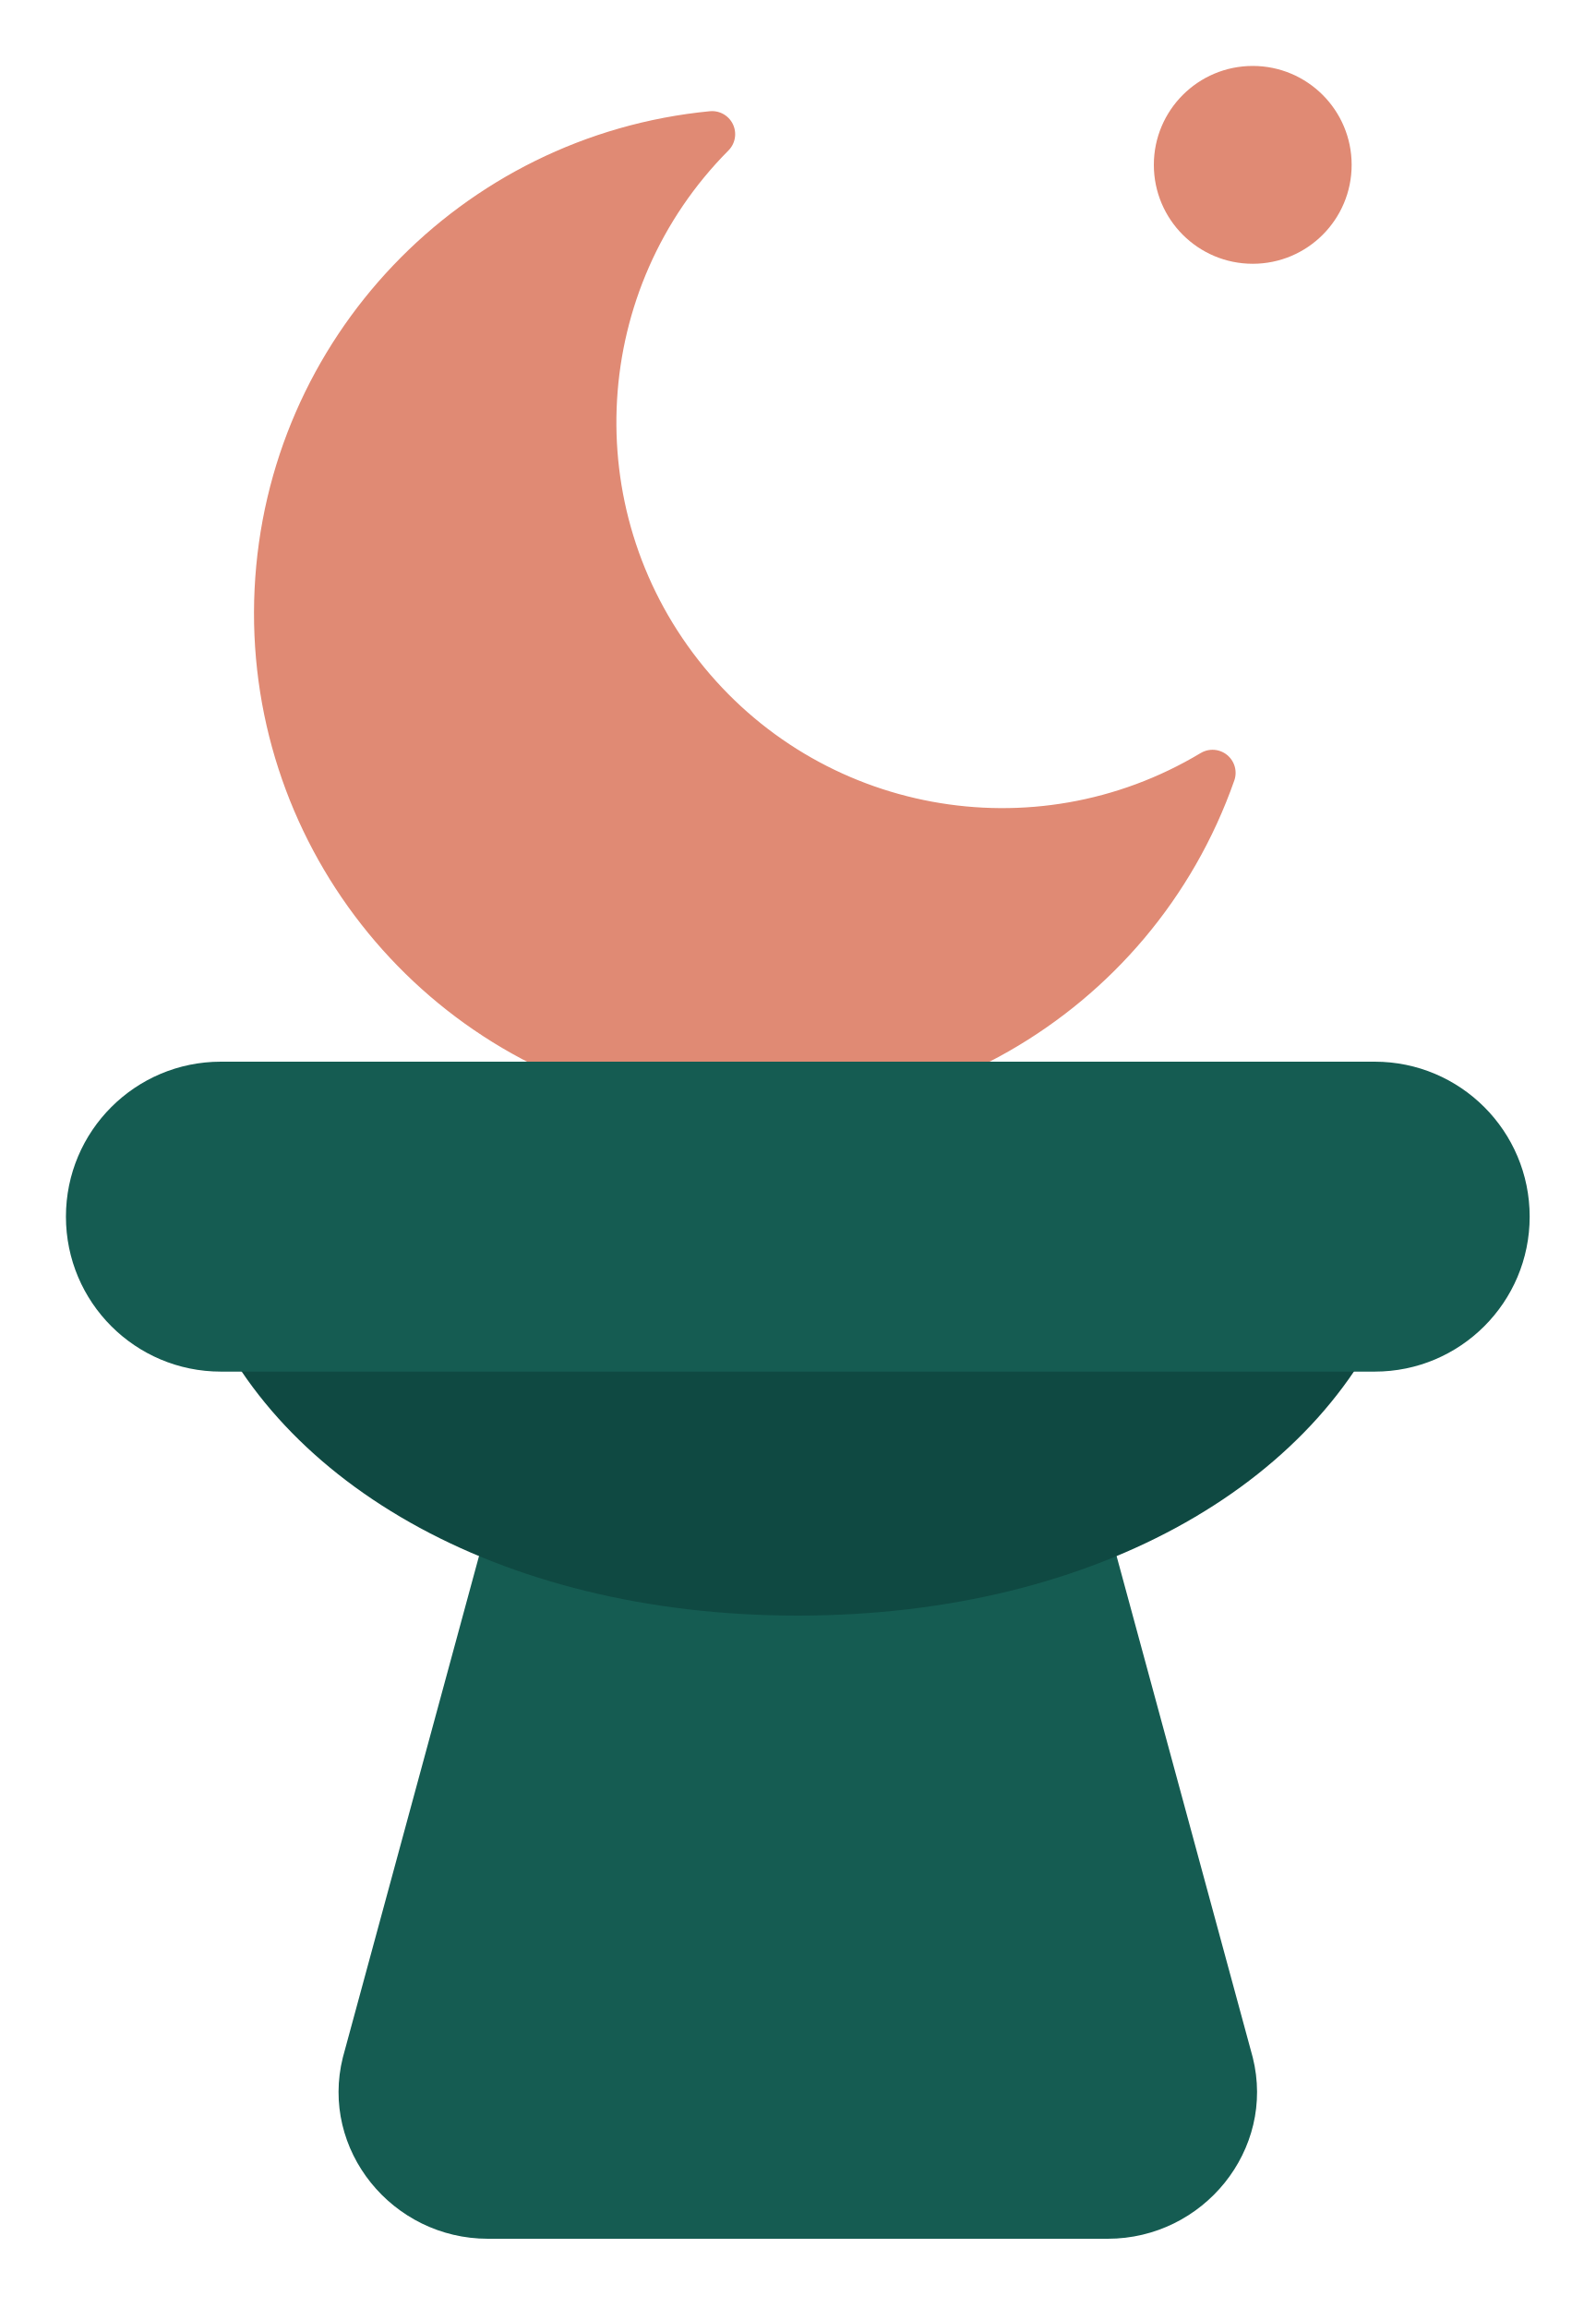
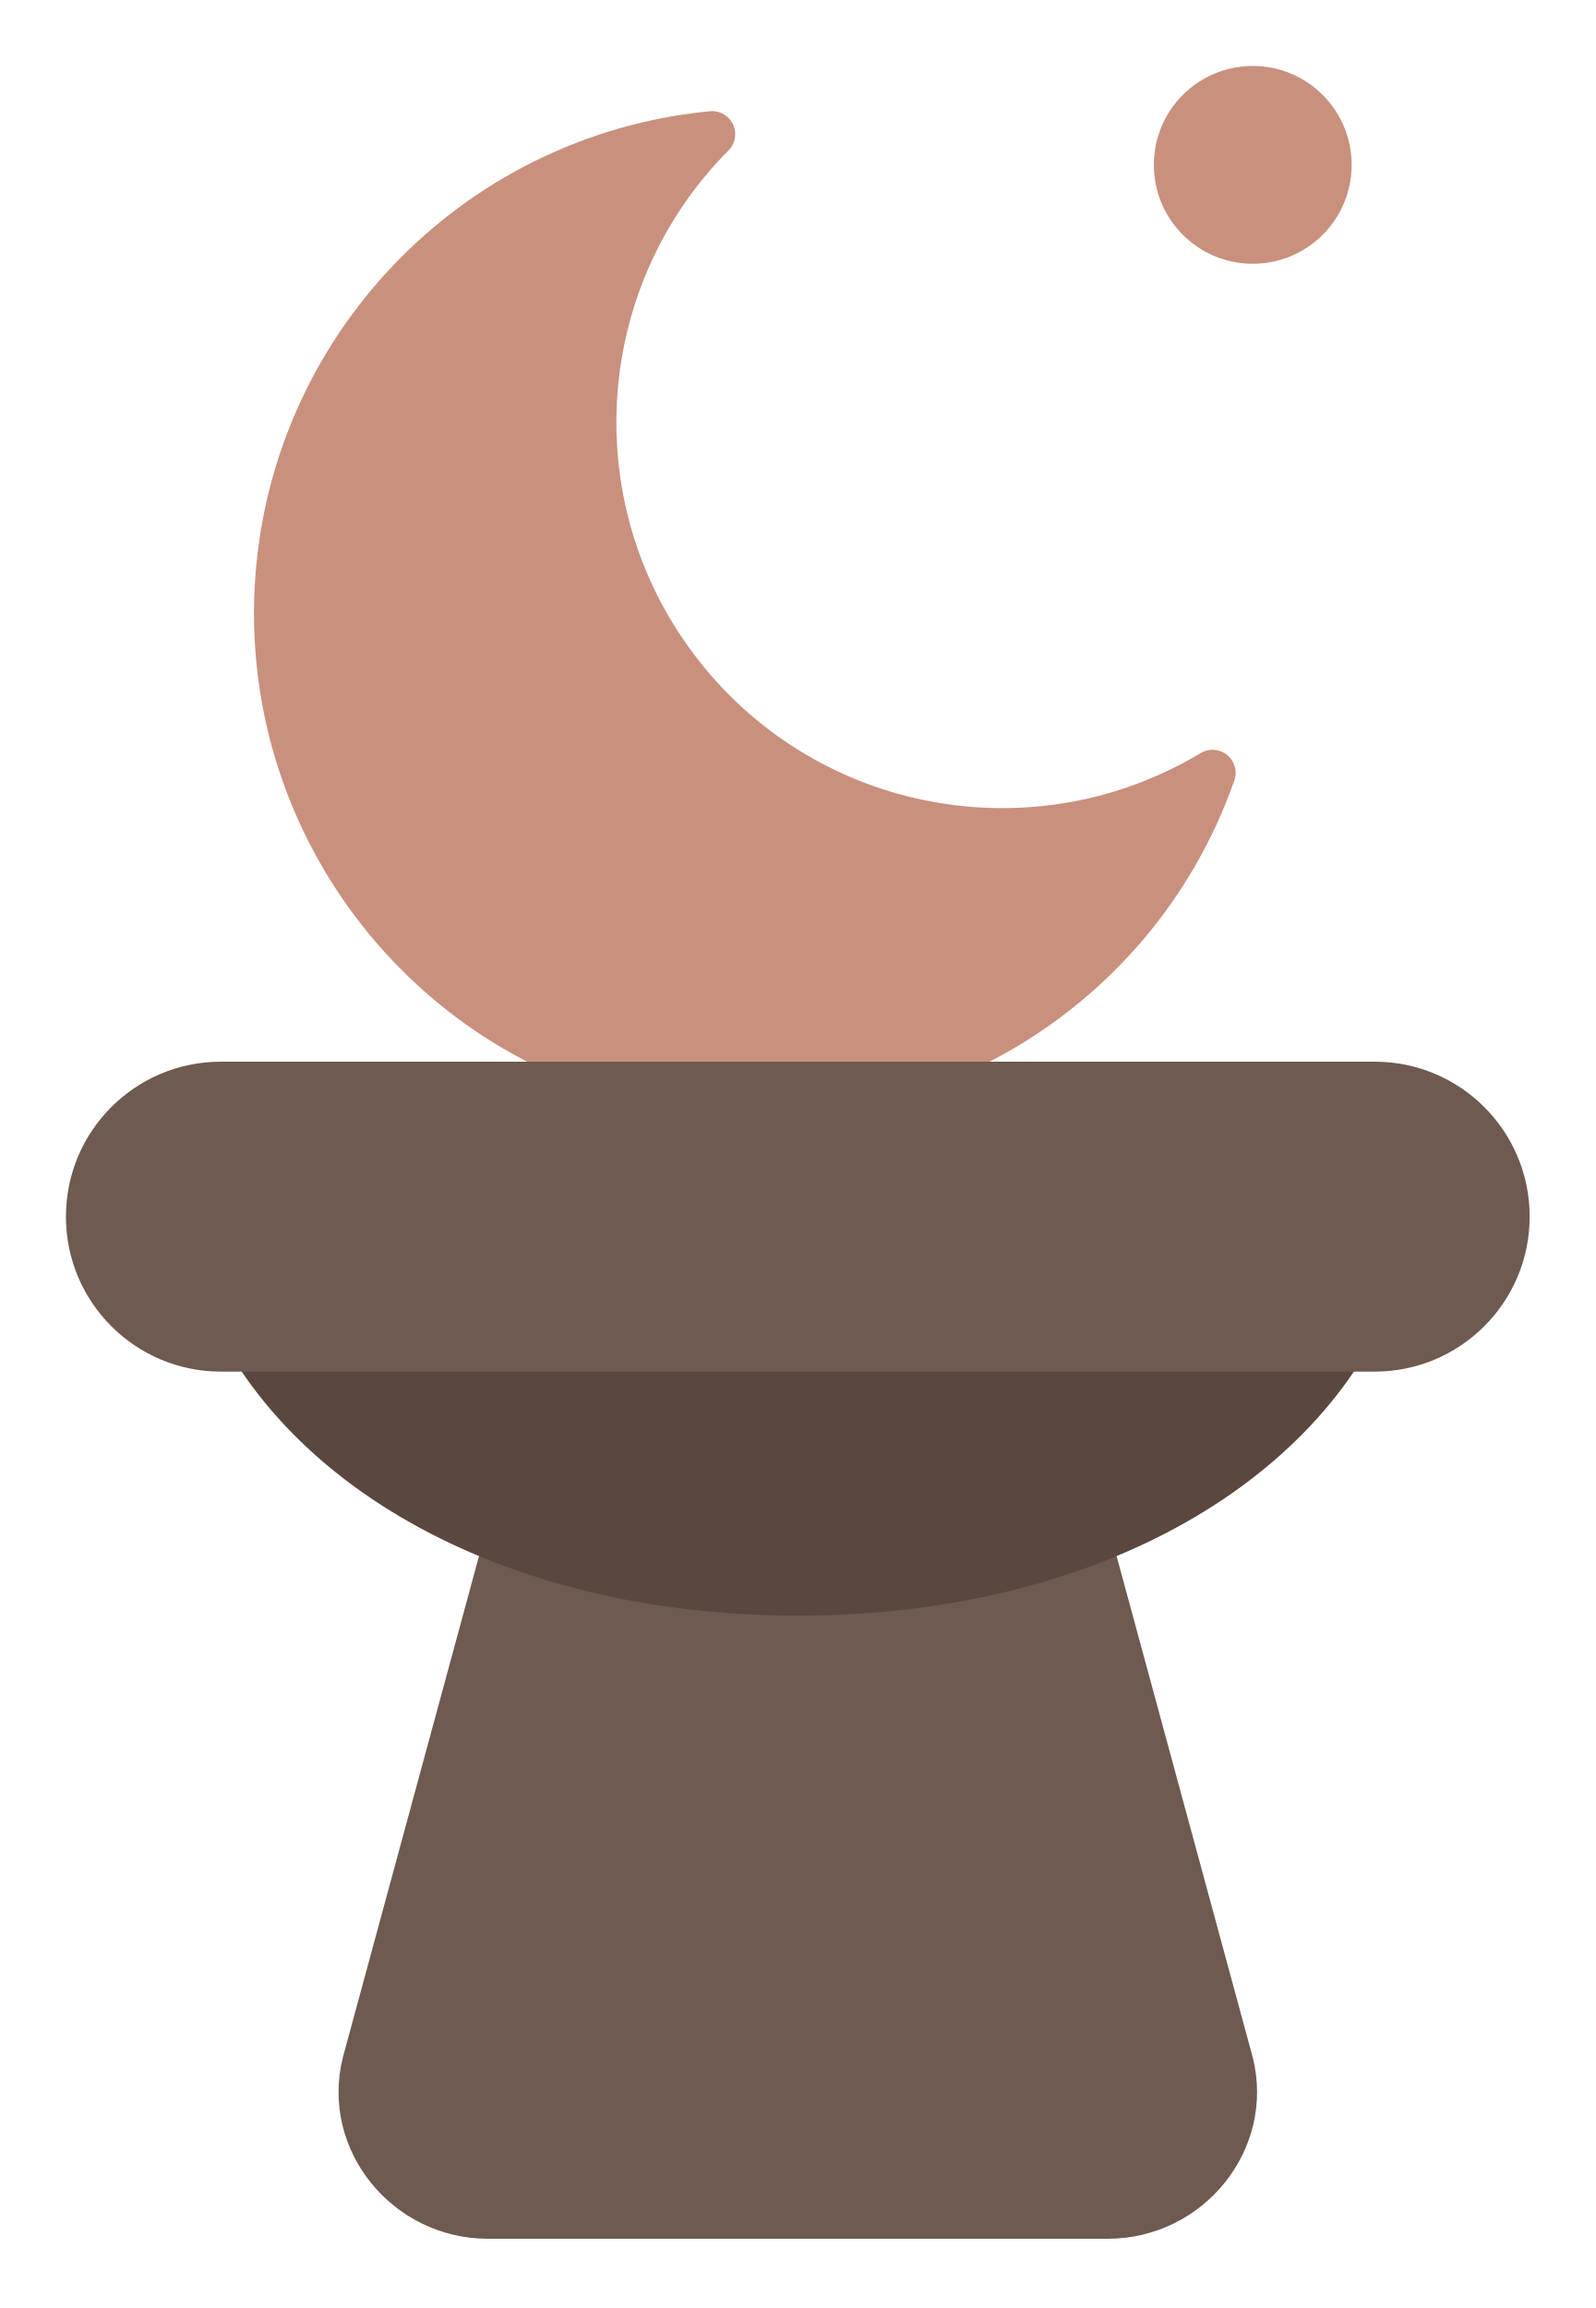
<svg xmlns="http://www.w3.org/2000/svg" width="484" height="700" viewBox="270 164 484 700" fill="none">
  <g>
-     <path d="M637.8 398.4A146 146 0 1 1 486 204.7A124 124 0 0 0 637.8 398.4Z" fill="#E08A74" stroke="#E08A74" stroke-width="14" stroke-linejoin="round" />
-     <circle cx="650" cy="214" r="30" fill="#E08A74" />
-     <path d="M418 626C432 572 592 572 606 626L650 788C657 816 635 843 606 843H418C389 843 367 816 374 788L418 626Z" fill="#155C52" />
-     <path d="M330 554H694C673 612 604 654 512 654C420 654 351 612 330 554Z" fill="#0F4942" />
-     <rect x="290" y="486" width="444" height="94" rx="47" fill="#155C52" />
+     <path d="M637.8 398.4A146 146 0 1 1 486 204.7A124 124 0 0 0 637.8 398.4Z" fill="#C9907E" stroke="#C9907E" stroke-width="14" stroke-linejoin="round" />
+     <circle cx="650" cy="214" r="30" fill="#C9907E" />
+     <path d="M418 626C432 572 592 572 606 626L650 788C657 816 635 843 606 843H418C389 843 367 816 374 788L418 626Z" fill="#6E5A50" />
+     <path d="M330 554H694C673 612 604 654 512 654C420 654 351 612 330 554Z" fill="#5A4740" />
+     <rect x="290" y="486" width="444" height="94" rx="47" fill="#6E5A50" />
  </g>
</svg>
